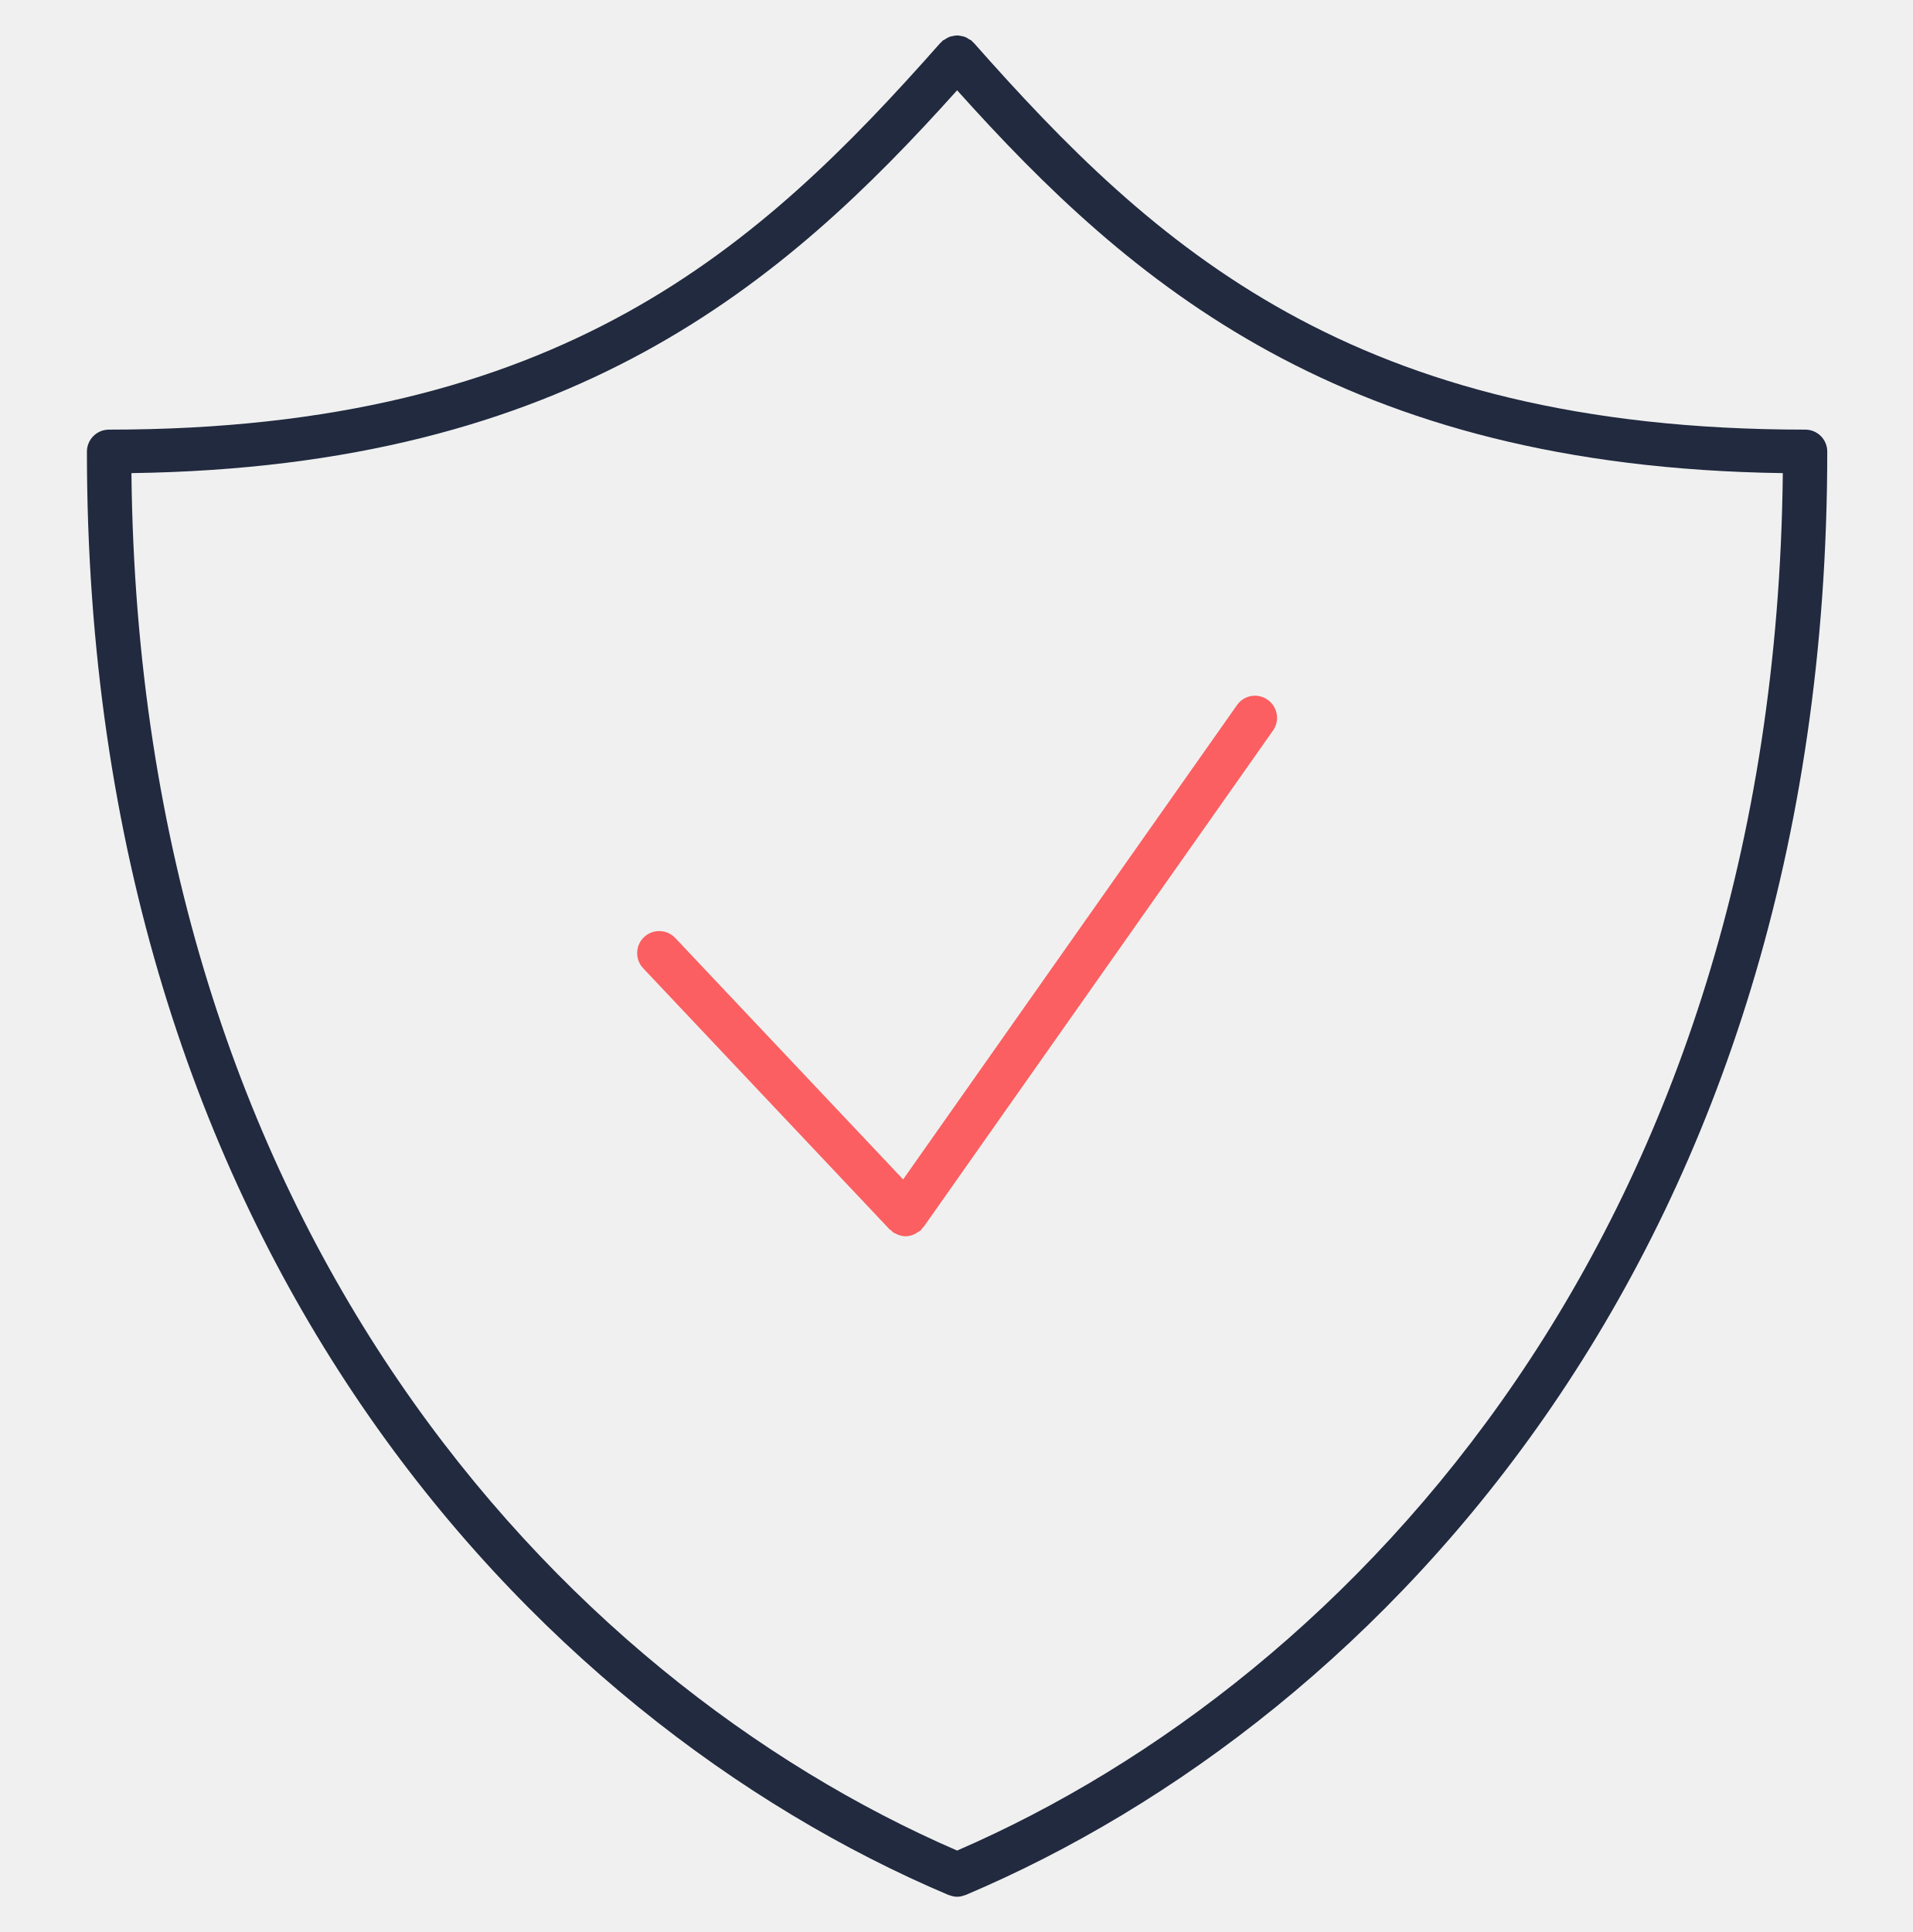
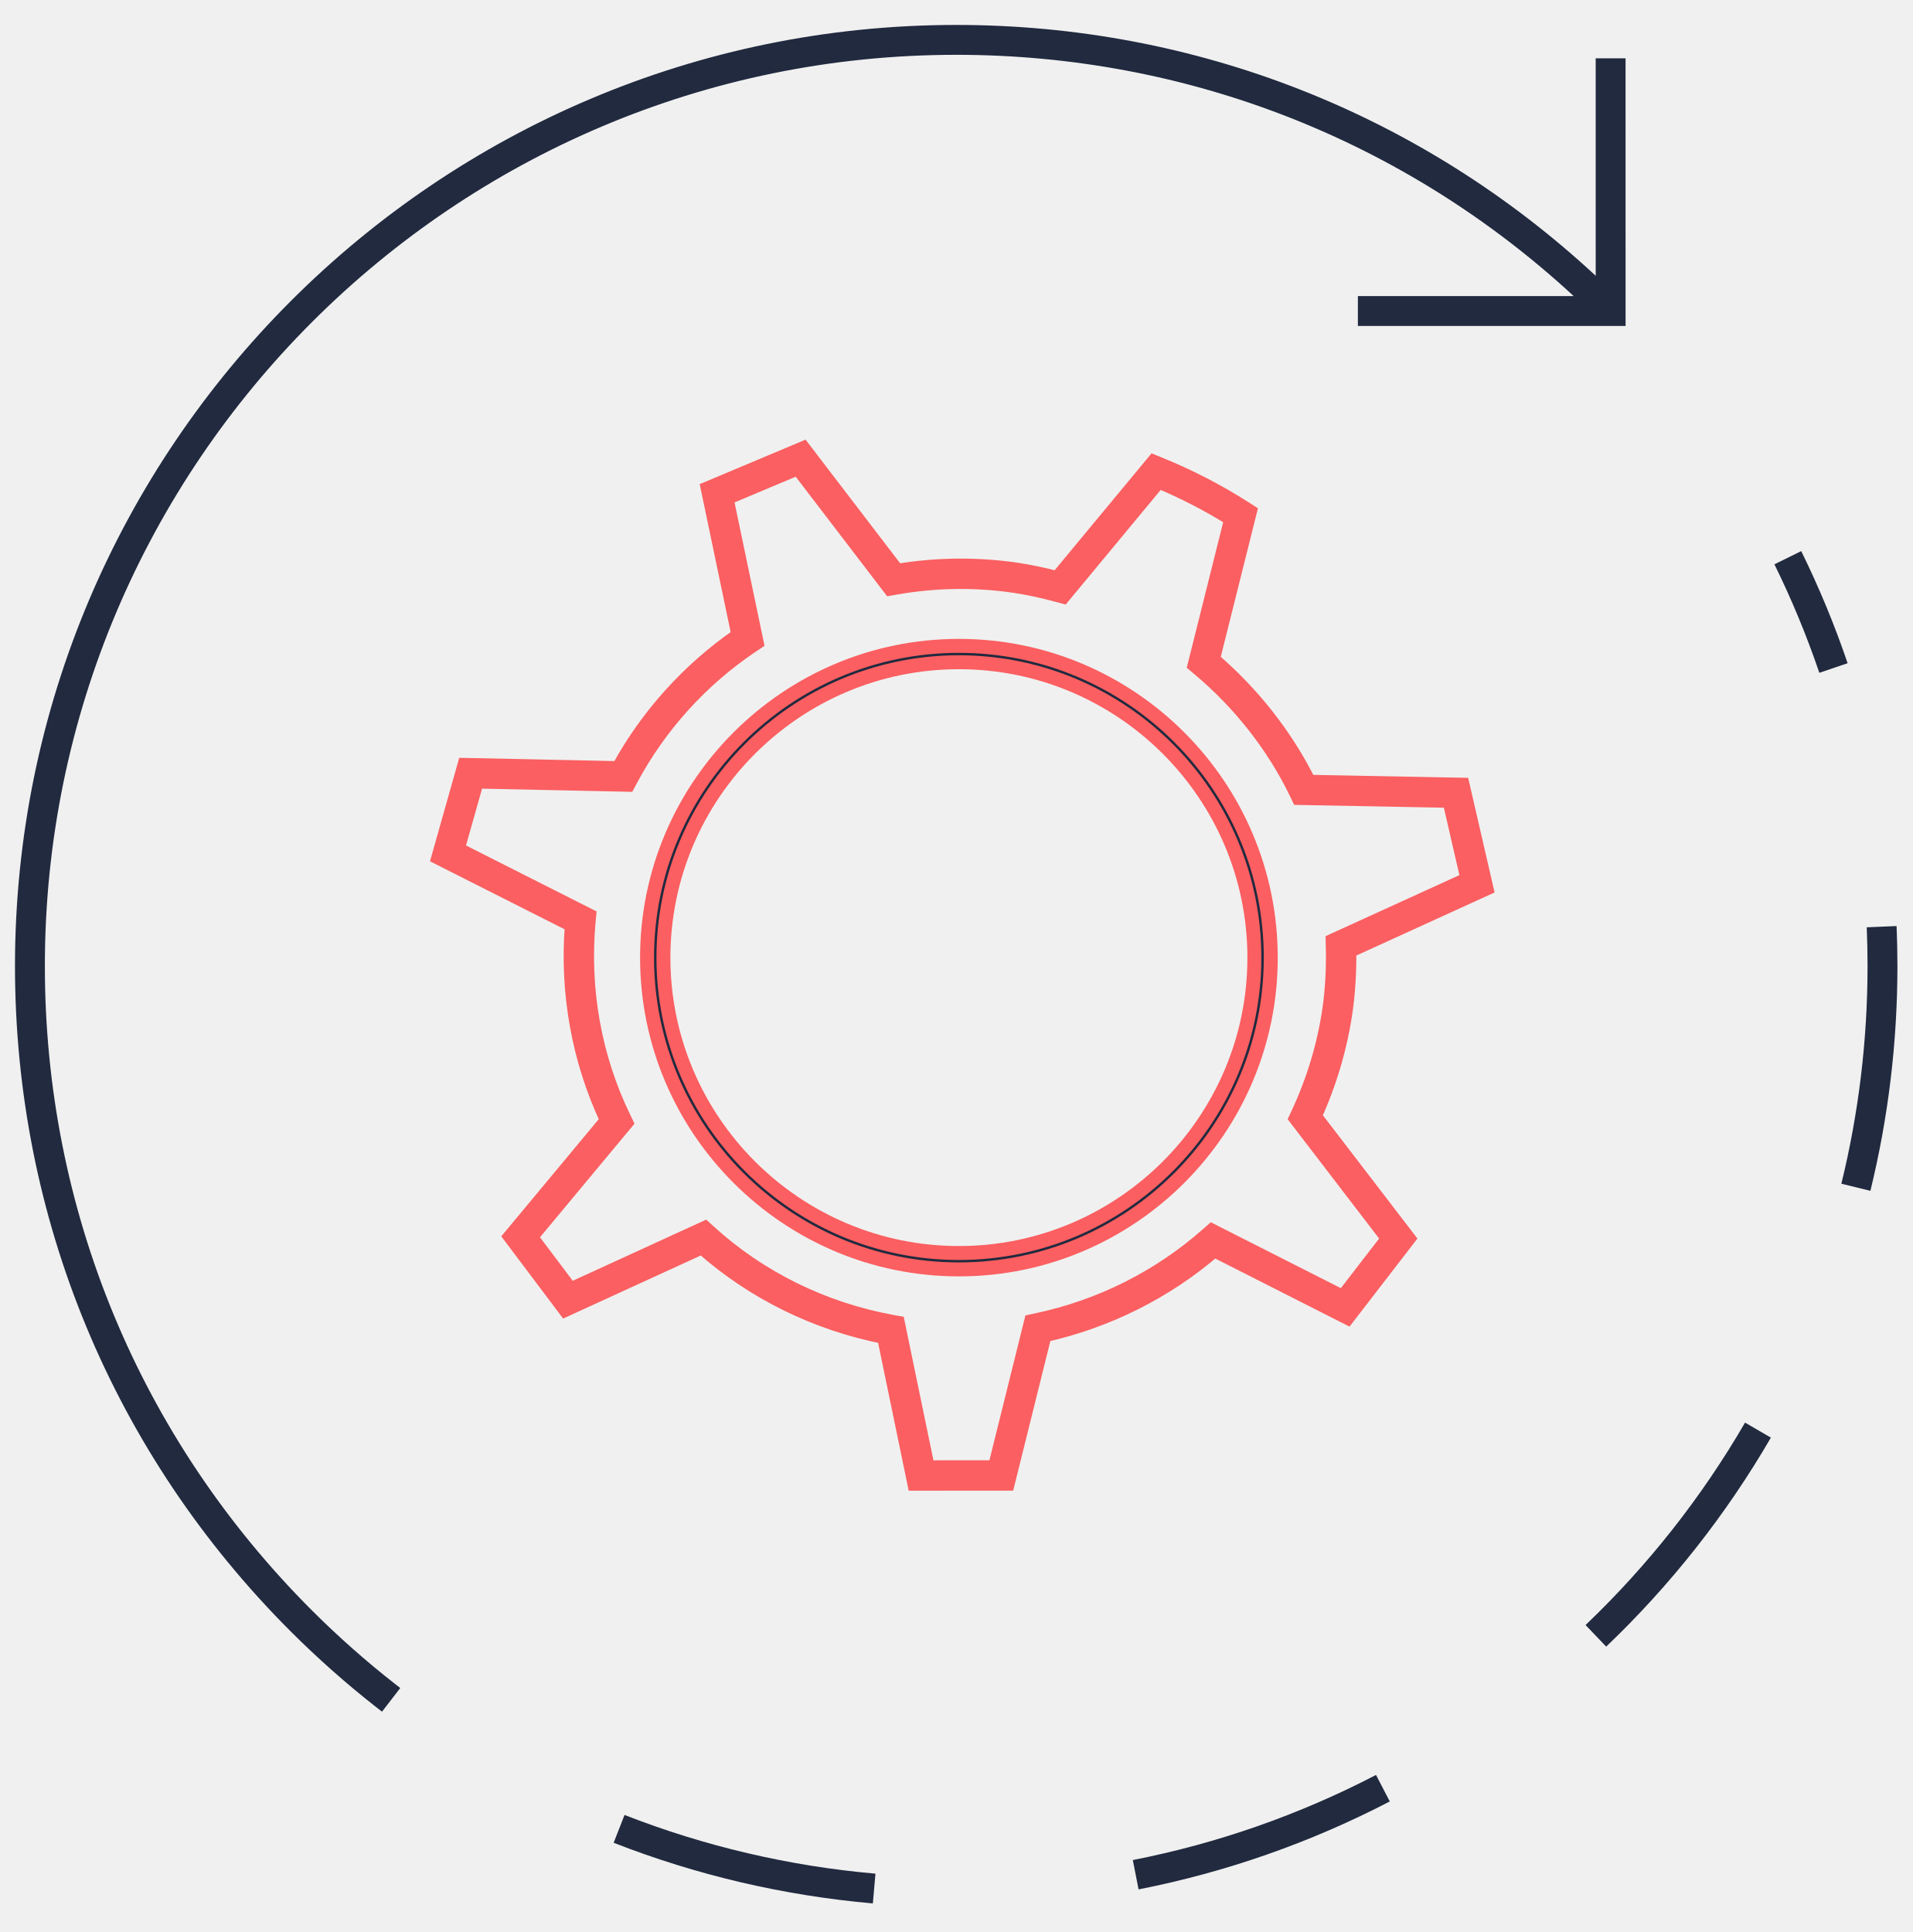
<svg xmlns="http://www.w3.org/2000/svg" width="96" height="97" viewBox="0 0 96 97" fill="none">
-   <g clip-path="url(#clip0)">
-     <path d="M90.621 21.57C67.921 21.57 57.921 12.38 48.876 2.144C48.86 2.124 48.838 2.117 48.82 2.101C48.802 2.085 48.796 2.062 48.779 2.046C48.739 2.012 48.69 1.999 48.647 1.971C48.585 1.929 48.525 1.888 48.457 1.86C48.389 1.832 48.321 1.82 48.248 1.807C48.181 1.794 48.117 1.78 48.048 1.78C47.974 1.78 47.903 1.794 47.831 1.81C47.764 1.823 47.7 1.835 47.639 1.86C47.568 1.888 47.506 1.931 47.441 1.974C47.399 2.002 47.35 2.014 47.312 2.048C47.294 2.064 47.287 2.086 47.271 2.102C47.253 2.118 47.231 2.126 47.215 2.144C38.17 12.38 28.17 21.57 5.471 21.57C4.859 21.57 4.363 22.066 4.363 22.677C4.363 62.599 26.705 86.285 47.615 95.142C47.63 95.15 47.646 95.147 47.661 95.153C47.783 95.197 47.909 95.23 48.042 95.231C48.043 95.231 48.043 95.231 48.045 95.231C48.046 95.231 48.046 95.231 48.048 95.231C48.181 95.23 48.307 95.199 48.429 95.153C48.443 95.147 48.46 95.15 48.474 95.142C69.383 86.285 91.726 62.599 91.726 22.677C91.729 22.066 91.233 21.57 90.621 21.57ZM48.046 92.911C28.106 84.271 6.994 61.664 6.598 23.754C28.698 23.444 39.337 14.243 48.046 4.533C56.754 14.243 67.392 23.444 89.495 23.754C89.099 61.664 67.986 84.271 48.046 92.911Z" fill="#212A3F" />
-     <path d="M62.095 35.401L45.336 59.215L33.897 47.094C33.476 46.649 32.776 46.628 32.332 47.048C31.887 47.467 31.867 48.169 32.286 48.613L44.655 61.721C44.68 61.749 44.716 61.758 44.744 61.782C44.773 61.81 44.791 61.844 44.824 61.867C44.868 61.898 44.918 61.913 44.965 61.938C45.002 61.957 45.035 61.977 45.073 61.991C45.199 62.037 45.329 62.07 45.46 62.07C45.617 62.07 45.77 62.027 45.916 61.96C45.961 61.94 45.998 61.91 46.039 61.882C46.1 61.845 46.166 61.819 46.221 61.768C46.255 61.737 46.27 61.694 46.298 61.659C46.318 61.635 46.348 61.627 46.365 61.6L63.904 36.677C64.255 36.176 64.136 35.485 63.635 35.133C63.136 34.778 62.445 34.9 62.095 35.401Z" fill="#FB5F61" />
-   </g>
-   <defs>
-     <clipPath id="clip0">
-       <rect width="96" height="96" fill="white" transform="translate(0 0.499756)" />
-     </clipPath>
-   </defs>
+   <path d="M48 1.252C60.016 1.252 71.342 5.716 80.102 13.846L80.101 2.928H81.601L81.602 16.366L68.164 16.365V14.865L78.998 14.866C70.528 7.044 59.596 2.752 48 2.752C22.774 2.752 2.252 23.274 2.252 48.5C2.252 60.725 7.014 72.215 15.661 80.856C16.971 82.165 18.374 83.407 19.829 84.545L20.093 84.75L19.177 85.938L18.906 85.728C17.401 84.55 15.953 83.268 14.6 81.916C5.67 72.993 0.752 61.125 0.752 48.5C0.752 22.447 21.947 1.252 48 1.252Z" fill="#212A3F" />
+   <path d="M93.708 46.557L95.206 46.494C95.234 47.16 95.248 47.828 95.248 48.5C95.248 52.317 94.791 56.115 93.891 59.788L92.434 59.431C93.306 55.875 93.748 52.197 93.748 48.5C93.748 47.85 93.734 47.201 93.708 46.557Z" fill="#212A3F" />
+   <path d="M43.947 94.071L43.816 95.565C39.344 95.172 34.966 94.148 30.804 92.52L31.351 91.124C35.38 92.699 39.618 93.691 43.947 94.071Z" fill="#212A3F" />
+   <path d="M69.765 90.445C65.79 92.512 61.547 93.998 57.155 94.861L56.866 93.388C61.118 92.553 65.225 91.115 69.074 89.115L69.765 90.445Z" fill="#212A3F" />
+   <path d="M88.896 72.179C86.652 76.046 83.87 79.577 80.628 82.672L79.593 81.588C82.732 78.59 85.425 75.171 87.599 71.425L88.896 72.179Z" fill="#212A3F" />
+   <path d="M92.748 33.298L91.328 33.78C90.699 31.927 89.94 30.094 89.073 28.332L90.419 27.67C91.314 29.49 92.099 31.384 92.748 33.298Z" fill="#212A3F" />
+   <path d="M48.136 32.427C39.504 32.427 32.481 39.45 32.481 48.081C32.481 56.712 39.504 63.733 48.136 63.733C56.767 63.733 63.791 56.712 63.791 48.081C63.79 39.45 56.767 32.427 48.136 32.427ZM48.136 62.91C39.957 62.91 33.303 56.258 33.303 48.081C33.303 39.903 39.957 33.249 48.136 33.249C56.314 33.249 62.968 39.903 62.968 48.081C62.968 56.258 56.314 62.91 48.136 62.91Z" fill="#212A3F" stroke="#FB5F61" stroke-width="0.7" />
+   <path d="M67.734 47.751L74.621 44.608L73.42 39.397L65.709 39.25C64.557 36.941 62.898 34.824 60.889 33.101L62.747 25.678L62.498 25.518C61.142 24.651 59.694 23.903 58.192 23.295L57.912 23.182L53.07 29.023C52.342 28.834 51.674 28.695 51.033 28.599C49.052 28.31 47.035 28.329 45.034 28.658L40.325 22.5L35.526 24.518L37.067 31.891C34.572 33.615 32.497 35.914 31.044 38.565L23.316 38.403L22 43.061L28.706 46.449C28.44 49.838 29.046 53.213 30.466 56.245L25.61 62.083L28.379 65.766L35.236 62.623C37.807 64.898 40.956 66.449 44.376 67.124L45.9 74.492L50.587 74.49L52.438 67.037C55.588 66.334 58.523 64.864 60.957 62.771L67.644 66.162L70.711 62.184L66.002 56.041C66.762 54.364 67.28 52.603 67.545 50.801C67.684 49.834 67.747 48.832 67.734 47.751ZM66.73 50.684C66.465 52.487 65.933 54.248 65.151 55.92L65.045 56.147L69.671 62.184L67.409 65.118L60.833 61.785L60.623 61.97C58.19 64.124 55.214 65.616 52.016 66.285L51.762 66.339L49.942 73.666L46.572 73.668L45.071 66.416L44.798 66.366C41.333 65.732 38.148 64.164 35.587 61.831L35.386 61.648L28.64 64.74L26.661 62.109L31.439 56.365L31.323 56.125C29.846 53.085 29.233 49.668 29.551 46.245L29.577 45.965L22.978 42.631L23.936 39.24L31.532 39.401L31.651 39.176C33.089 36.469 35.2 34.132 37.756 32.419L37.987 32.265L36.472 25.015L40.057 23.507L44.683 29.556L44.93 29.512C46.926 29.159 48.938 29.125 50.914 29.416C51.596 29.517 52.315 29.671 53.111 29.887L53.368 29.957L58.162 24.174C59.425 24.703 60.648 25.334 61.803 26.055L59.965 33.4L60.163 33.566C62.237 35.299 63.937 37.467 65.078 39.835L65.188 40.064L72.76 40.208L73.665 44.137L66.897 47.225L66.903 47.497C66.931 48.639 66.874 49.681 66.73 50.684Z" fill="#FB5F61" stroke="#FB5F61" stroke-width="0.7" />
</svg>
